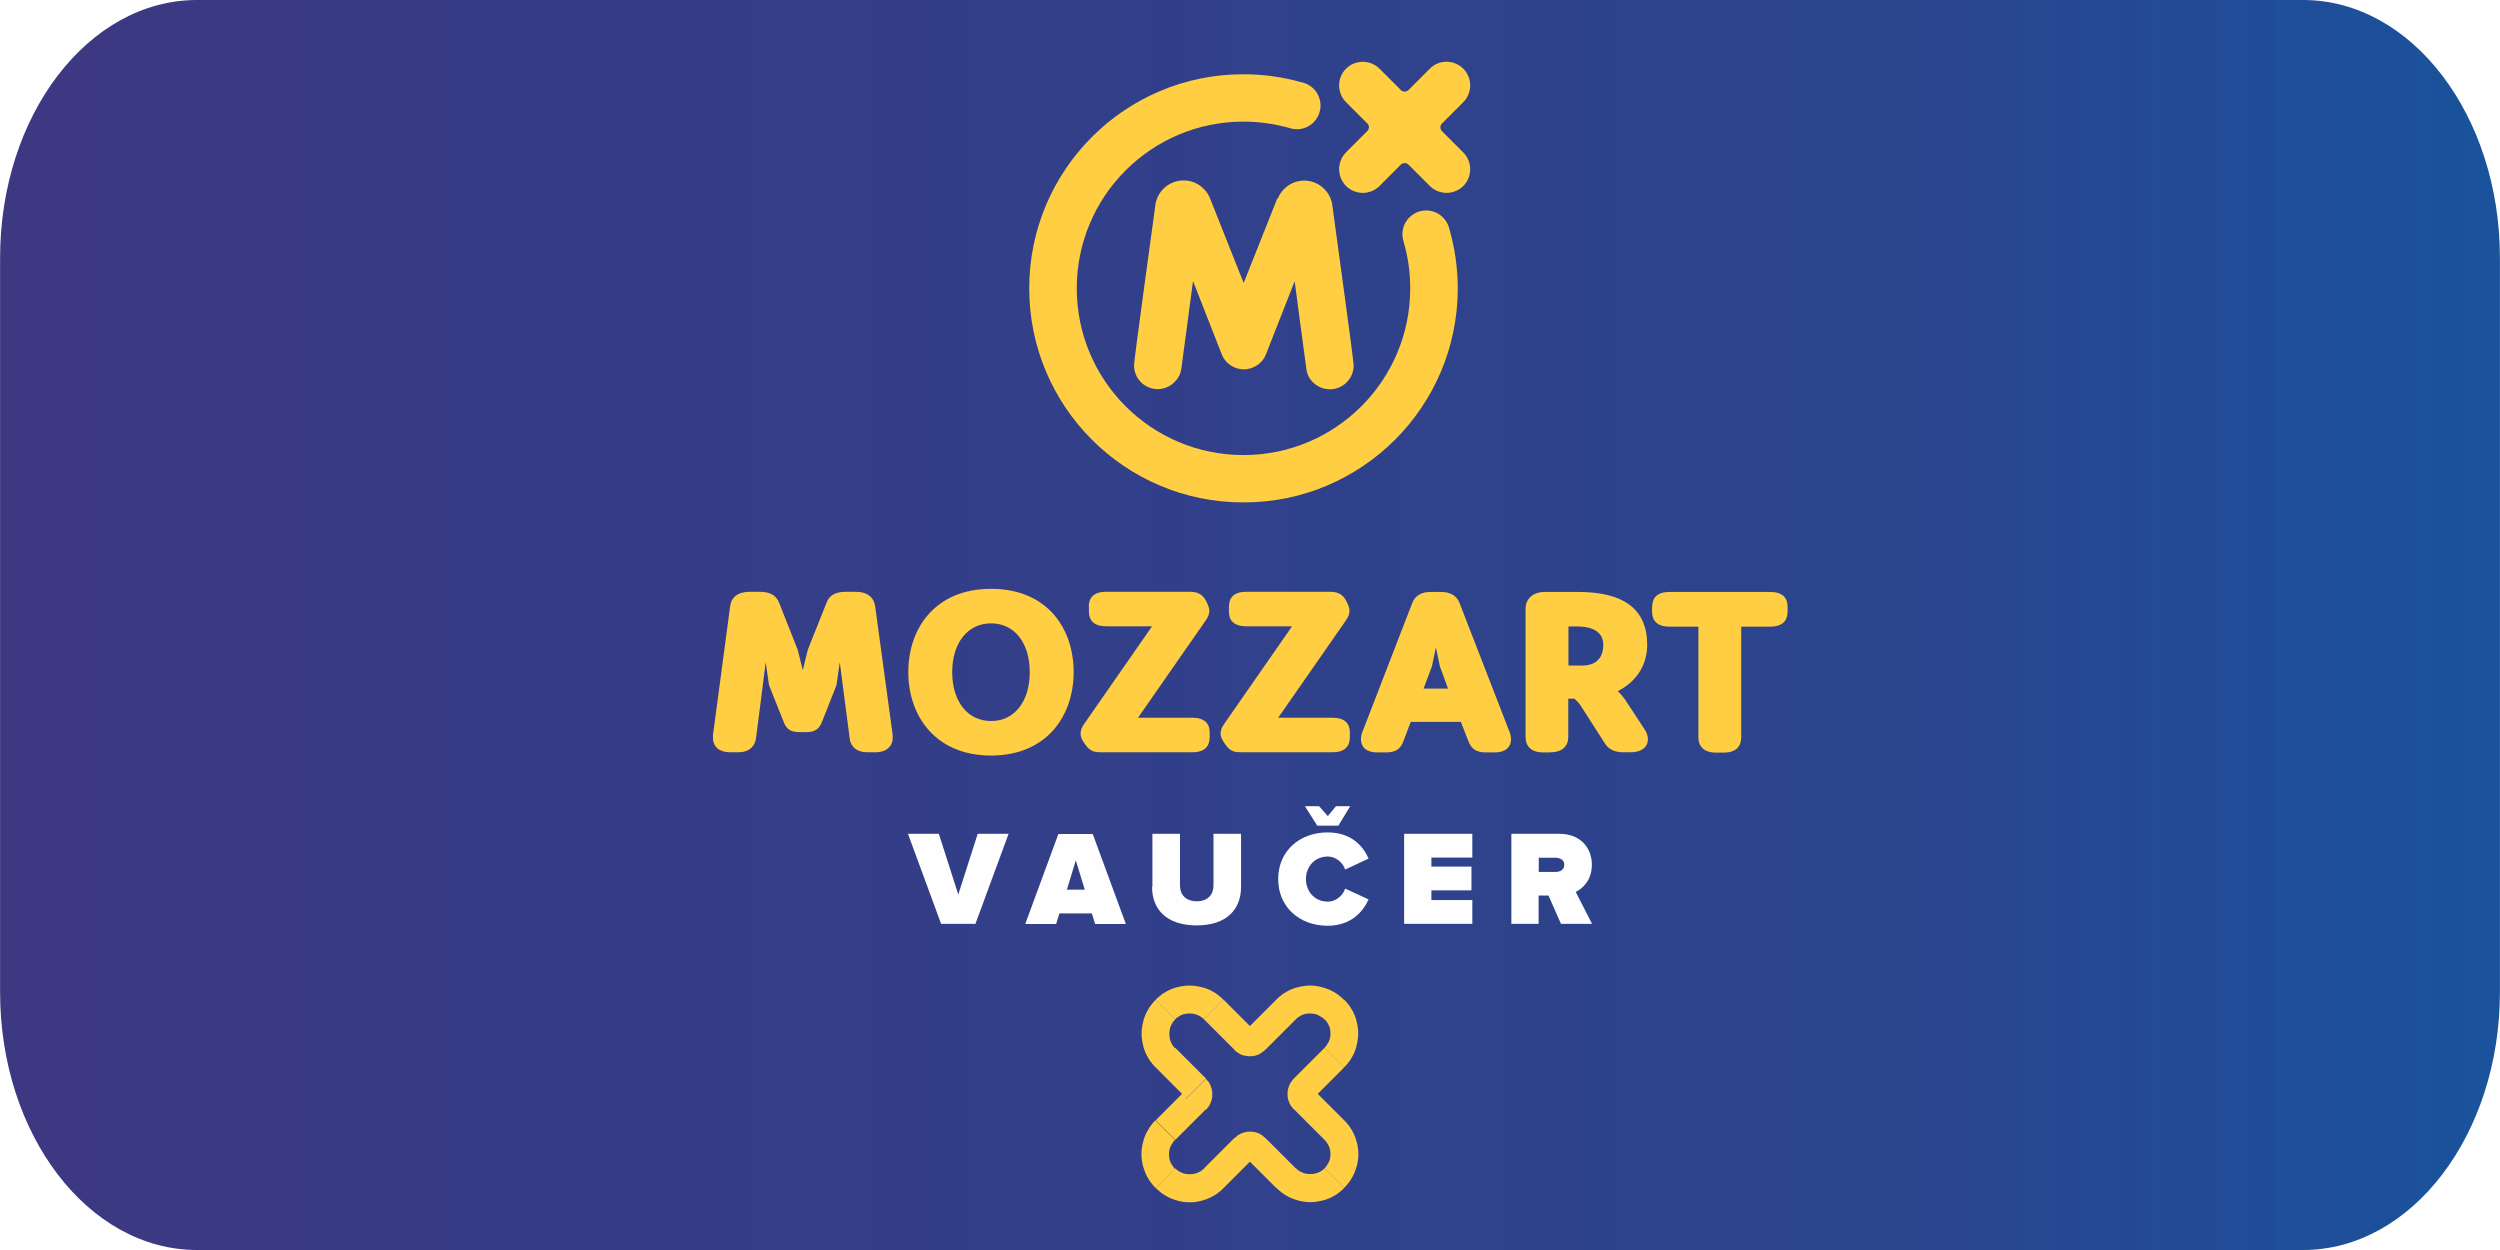
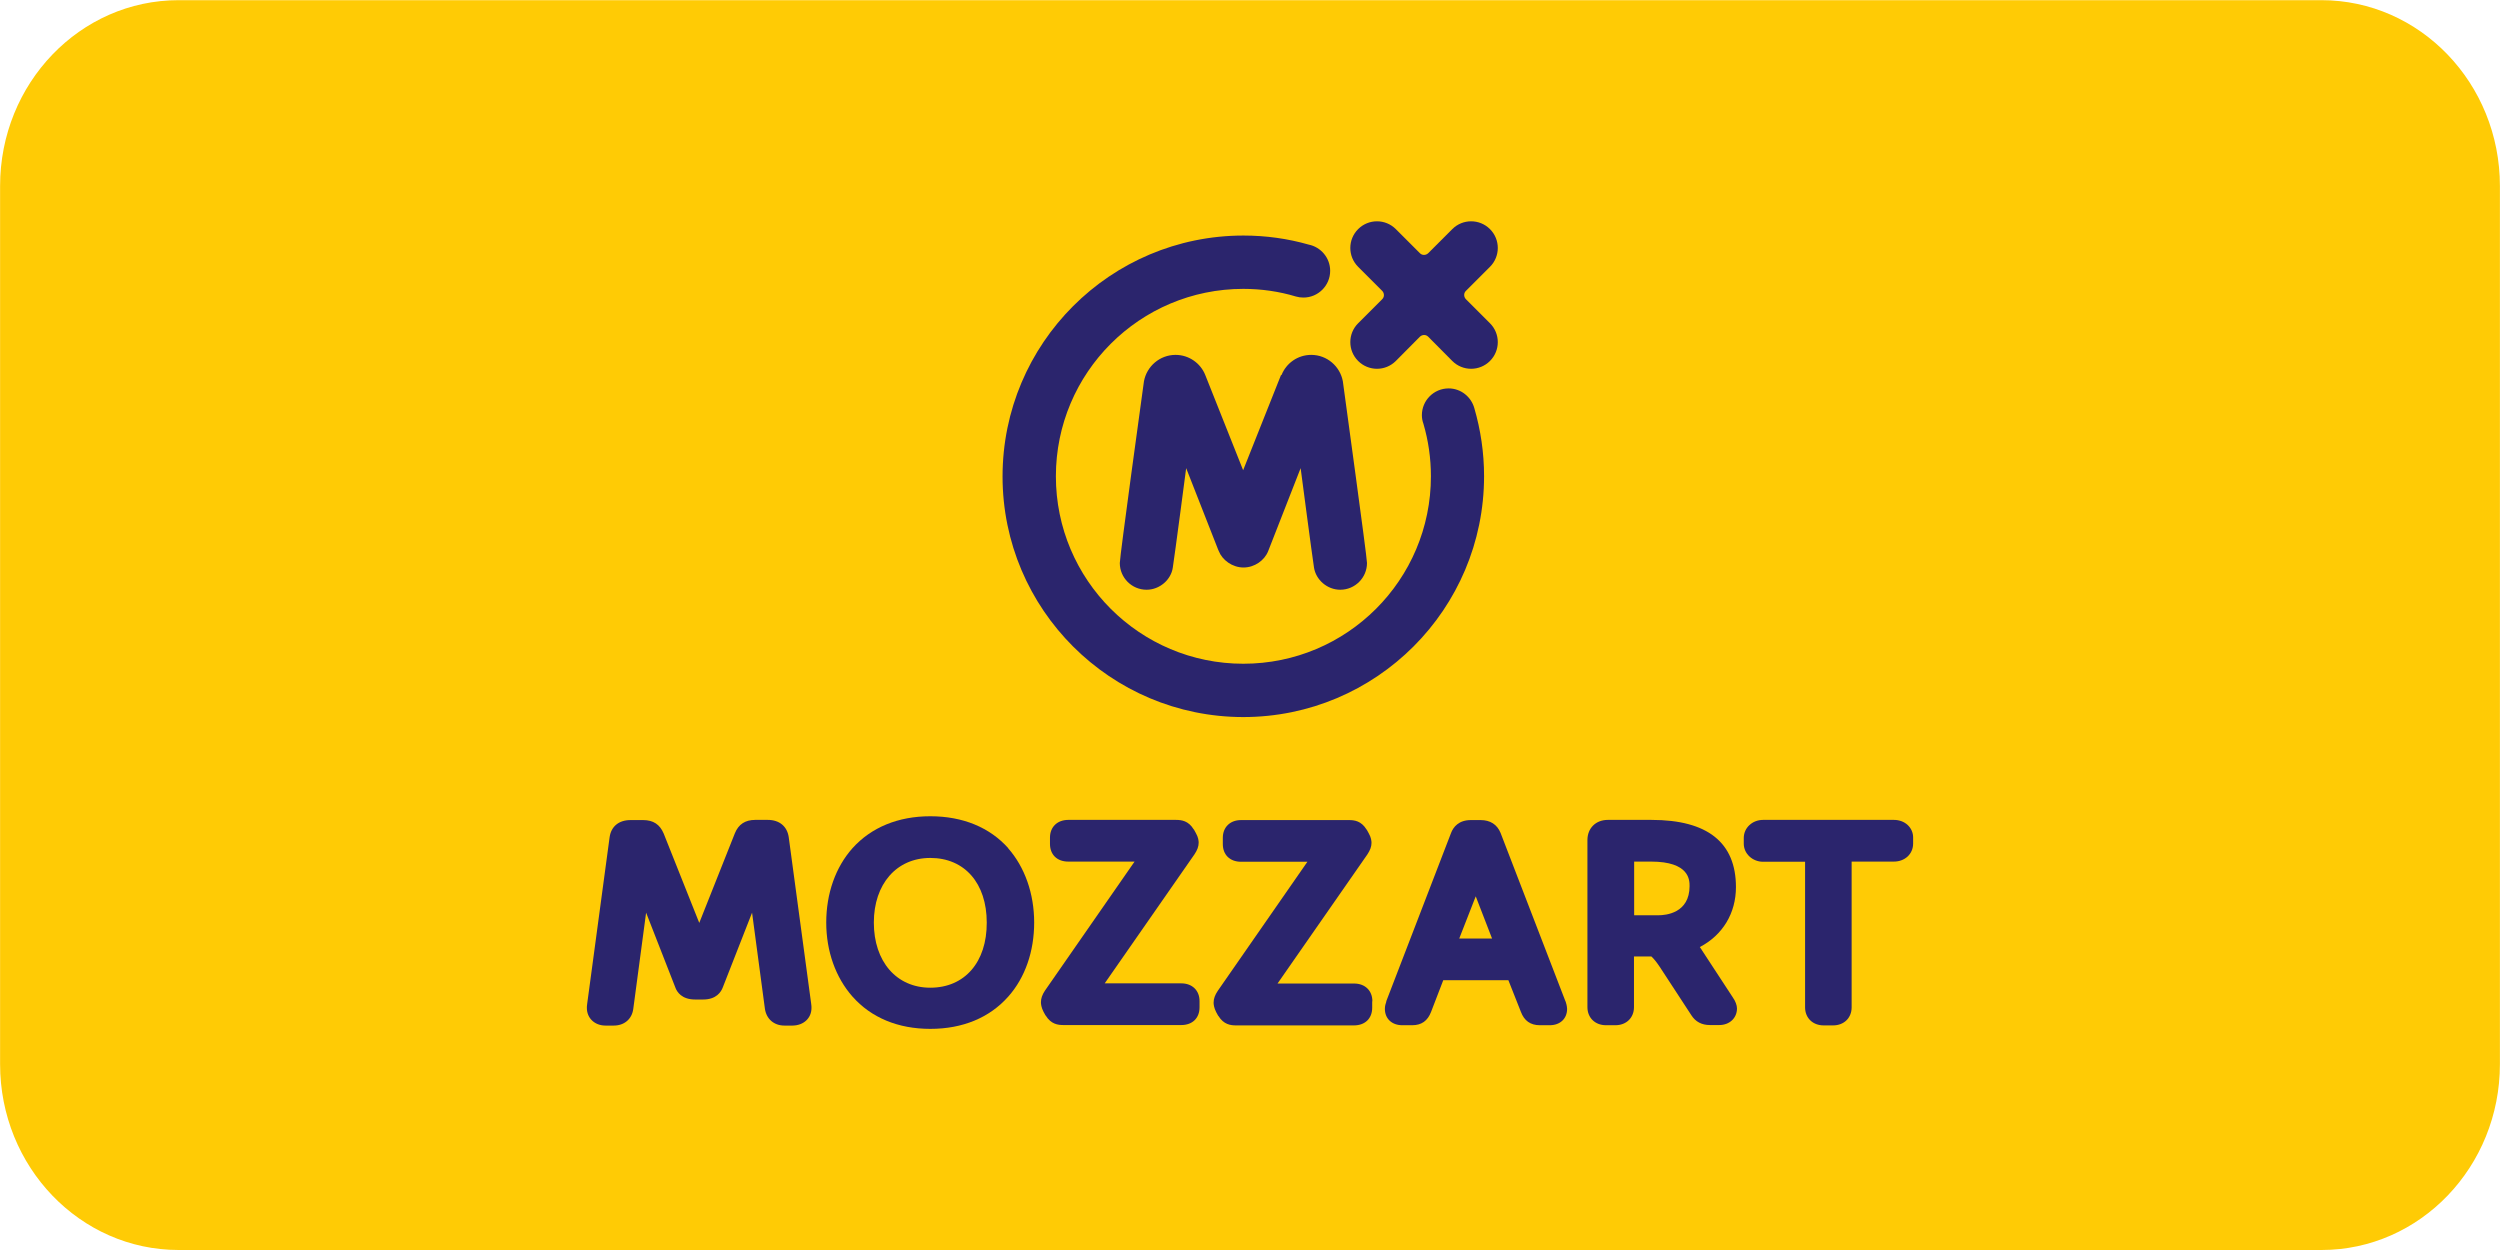
- <svg xmlns="http://www.w3.org/2000/svg" xml:space="preserve" width="60mm" height="30mm" version="1.1" style="shape-rendering:geometricPrecision; text-rendering:geometricPrecision; image-rendering:optimizeQuality; fill-rule:evenodd; clip-rule:evenodd" viewBox="0 0 144.09 72.05">
+ <svg xmlns="http://www.w3.org/2000/svg" xml:space="preserve" width="60mm" height="30mm" version="1.1" style="shape-rendering:geometricPrecision; text-rendering:geometricPrecision; image-rendering:optimizeQuality; fill-rule:evenodd; clip-rule:evenodd" viewBox="0 0 143.91 71.96">
  <defs>
    <style type="text/css">
   
-     .fil2 {fill:#FEFEFE;fill-rule:nonzero}
-     .fil1 {fill:#FFCE42;fill-rule:nonzero}
-     .fil0 {fill:url(#id0)}
+     .fil1 {fill:#2B256D;fill-rule:nonzero}
+     .fil0 {fill:#FFCB05;fill-rule:nonzero}
   
  </style>
-     <linearGradient id="id0" gradientUnits="userSpaceOnUse" x1="-0" y1="36.02" x2="144.09" y2="36.02">
-       <stop offset="0" style="stop-opacity:1; stop-color:#3D3882" />
-       <stop offset="0.769" style="stop-opacity:0.965; stop-color:#233E8B" />
-       <stop offset="1" style="stop-opacity:0.929; stop-color:#084595" />
-     </linearGradient>
  </defs>
  <g id="Layer_x0020_1">
-     <g id="_2634642332176">
-       <rect class="fil0" width="144.09" height="72.05" rx="11.35" ry="14.86" />
+     <g id="_2620574647008">
+       <path class="fil0" d="M133.64 71.96l-123.36 0c-5.68,0 -10.28,-4.79 -10.28,-10.7l0 -50.55c0,-5.91 4.6,-10.7 10.28,-10.7l123.35 0c5.68,0 10.28,4.79 10.28,10.7l0 50.55c0,5.91 -4.6,10.7 -10.27,10.7z" />
      <g>
+         <path class="fil1" d="M73.74 21.59c-0.2,0.51 -2.18,5.48 -2.18,5.48 0,0 -1.98,-4.98 -2.18,-5.48 -0.27,-0.68 -0.94,-1.16 -1.71,-1.16 -0.91,0 -1.66,0.66 -1.82,1.52 -0.11,0.78 -1.39,10.09 -1.39,10.46 0,0.85 0.69,1.54 1.54,1.54 0.76,0 1.41,-0.58 1.51,-1.27 0.11,-0.69 0.77,-5.73 0.77,-5.73 0,0 1.57,4 1.84,4.69 0.02,0.04 0.04,0.09 0.04,0.09 0.2,0.51 0.78,0.94 1.42,0.94 0.64,0 1.21,-0.41 1.42,-0.94 0.12,-0.31 1.87,-4.78 1.87,-4.78 0,0 0.66,5.03 0.77,5.73 0.11,0.69 0.75,1.27 1.51,1.27 0.85,0 1.54,-0.69 1.54,-1.54 0,-0.36 -1.29,-9.67 -1.39,-10.46 -0.16,-0.86 -0.91,-1.52 -1.82,-1.52 -0.78,0 -1.44,0.48 -1.71,1.16z" />
+         <path class="fil1" d="M71.56 41.28c7.66,0 13.87,-6.21 13.87,-13.87 0,-1.36 -0.2,-2.67 -0.56,-3.91 -0.18,-0.65 -0.77,-1.14 -1.48,-1.14 -0.85,0 -1.54,0.69 -1.54,1.54 0,0.17 0.03,0.34 0.09,0.5 0.28,0.96 0.43,1.97 0.43,3.02 0,5.96 -4.83,10.79 -10.8,10.79 -5.96,0 -10.79,-4.83 -10.79,-10.79 0,-5.96 4.83,-10.79 10.79,-10.79 1.05,0 2.07,0.15 3.03,0.44l0 0c0.14,0.04 0.28,0.06 0.43,0.06 0.85,0 1.54,-0.69 1.54,-1.54 0,-0.75 -0.54,-1.37 -1.24,-1.51 -1.19,-0.34 -2.45,-0.52 -3.75,-0.52 -7.66,0 -13.87,6.21 -13.87,13.87 -0,7.64 6.21,13.85 13.87,13.85z" />
+         <path class="fil1" d="M79.56 16.74c0.14,0.14 0.14,0.36 0,0.49l-1.38 1.38c-0.6,0.6 -0.6,1.57 0,2.17 0.6,0.6 1.57,0.6 2.17,0l1.38 -1.39c0.14,-0.14 0.36,-0.14 0.49,0l1.38 1.39c0.6,0.6 1.57,0.6 2.17,0 0.6,-0.6 0.6,-1.57 0,-2.17l-1.38 -1.38c-0.14,-0.14 -0.14,-0.36 0,-0.49l1.38 -1.38c0.6,-0.6 0.6,-1.57 0,-2.17 -0.6,-0.6 -1.57,-0.6 -2.17,0l-1.38 1.38c-0.14,0.14 -0.36,0.14 -0.49,0l-1.38 -1.38c-0.6,-0.6 -1.57,-0.6 -2.17,0 -0.6,0.6 -0.6,1.57 0,2.17l1.38 1.38z" />
+         <path class="fil1" d="M46.71 58.02c0,-0.05 0,-0.14 -0.02,-0.26l-1.29 -9.57c-0.09,-0.62 -0.54,-0.99 -1.2,-0.99l-0.73 0c-0.57,0 -0.96,0.25 -1.17,0.77l-2.05 5.16 -2.05 -5.15c-0.22,-0.52 -0.6,-0.77 -1.18,-0.77l-0.73 0c-0.66,0 -1.11,0.36 -1.2,0.98l-1.29 9.58c-0.02,0.12 -0.02,0.2 -0.02,0.26 0,0.58 0.45,1.01 1.07,1.01l0.48 0c0.6,0 1.04,-0.37 1.12,-0.95l0.74 -5.55 1.68 4.3c0.09,0.26 0.37,0.7 1.14,0.7l0.46 0c0.77,0 1.04,-0.44 1.14,-0.71l1.68 -4.29 0.74 5.54c0.09,0.59 0.53,0.96 1.12,0.96l0.48 0c0.63,-0.01 1.08,-0.43 1.08,-1.01z" />
        <g>
-           <path class="fil1" d="M73.62 11.43c-0.18,0.45 -1.94,4.88 -1.94,4.88 0,0 -1.76,-4.43 -1.94,-4.88 -0.24,-0.6 -0.83,-1.03 -1.52,-1.03 -0.81,0 -1.48,0.58 -1.62,1.35 -0.09,0.69 -1.24,8.98 -1.24,9.31 0,0.76 0.61,1.37 1.37,1.37 0.67,0 1.25,-0.52 1.35,-1.13 0.09,-0.62 0.68,-5.1 0.68,-5.1 0,0 1.4,3.57 1.64,4.18 0.02,0.04 0.03,0.08 0.03,0.08 0.18,0.46 0.69,0.83 1.26,0.83 0.57,0 1.08,-0.37 1.26,-0.83 0.11,-0.28 1.67,-4.25 1.67,-4.25 0,0 0.59,4.49 0.68,5.1 0.09,0.62 0.67,1.13 1.35,1.13 0.75,0 1.37,-0.61 1.37,-1.37 0,-0.33 -1.15,-8.61 -1.24,-9.31 -0.14,-0.77 -0.81,-1.35 -1.61,-1.35 -0.69,0 -1.28,0.43 -1.52,1.03z" />
-           <path class="fil1" d="M72.94 20.45l0.03 -0.09c-0.02,0.05 -0.03,0.09 -0.03,0.09z" />
-           <path class="fil1" d="M71.68 28.96c6.82,0 12.34,-5.53 12.34,-12.34 0,-1.21 -0.18,-2.38 -0.5,-3.48 -0.16,-0.58 -0.69,-1.01 -1.32,-1.01 -0.75,0 -1.37,0.61 -1.37,1.37 0,0.15 0.03,0.3 0.07,0.44 0.25,0.85 0.38,1.75 0.38,2.68 0,5.31 -4.3,9.61 -9.61,9.61 -5.31,0 -9.61,-4.3 -9.61,-9.61 0,-5.31 4.3,-9.61 9.61,-9.61 0.94,0 1.84,0.14 2.69,0.38l0 -0c0.12,0.04 0.25,0.06 0.38,0.06 0.76,0 1.37,-0.61 1.37,-1.37 0,-0.67 -0.48,-1.22 -1.11,-1.34 -1.06,-0.3 -2.18,-0.46 -3.34,-0.46 -6.82,0 -12.34,5.53 -12.34,12.34 0,6.82 5.53,12.34 12.34,12.34z" />
-           <path class="fil1" d="M78.81 7.11c0.12,0.12 0.12,0.32 0,0.44l-1.23 1.23c-0.53,0.54 -0.53,1.4 0,1.94 0.53,0.53 1.4,0.53 1.93,0l1.23 -1.23c0.12,-0.12 0.32,-0.12 0.44,0l1.23 1.23c0.53,0.53 1.4,0.53 1.93,0 0.53,-0.53 0.53,-1.4 0,-1.93l-1.23 -1.23c-0.12,-0.12 -0.12,-0.32 0,-0.44l1.23 -1.23c0.53,-0.53 0.53,-1.4 -0,-1.93 -0.53,-0.53 -1.4,-0.54 -1.93,-0l-1.23 1.23c-0.12,0.12 -0.32,0.12 -0.44,0l-1.23 -1.23c-0.53,-0.53 -1.4,-0.53 -1.93,0 -0.53,0.53 -0.53,1.4 0,1.93l1.23 1.23z" />
-           <path class="fil1" d="M46.26 38.67l0.3 -1.23 1.07 -2.68c0.13,-0.36 0.4,-0.65 1.13,-0.65l0.54 0c0.72,0 1.07,0.34 1.14,0.84l1 7.35c0.01,0.05 0.01,0.15 0.01,0.21 0,0.57 -0.43,0.85 -0.98,0.85l-0.48 0c-0.72,0 -0.98,-0.43 -1.02,-0.8l-0.57 -4.39 -0.19 1.32 -0.84 2.13c-0.17,0.41 -0.4,0.58 -0.92,0.58l-0.36 0c-0.53,0 -0.76,-0.17 -0.92,-0.58l-0.85 -2.13 -0.19 -1.32c-0.15,1.15 -0.4,3.22 -0.56,4.39 -0.05,0.37 -0.31,0.8 -1.02,0.8l-0.49 0c-0.56,0 -0.97,-0.28 -0.97,-0.85 0,-0.05 0,-0.16 0.01,-0.21l0.98 -7.35c0.06,-0.51 0.43,-0.84 1.14,-0.84l0.56 0c0.71,0 0.98,0.28 1.13,0.65l1.06 2.68 0.31 1.23z" />
-           <path class="fil1" d="M54.88 38.74c0,1.68 0.88,2.82 2.24,2.82 1.36,0 2.23,-1.14 2.23,-2.82 0,-1.67 -0.87,-2.81 -2.23,-2.81 -1.36,0 -2.24,1.14 -2.24,2.81zm7 0c0,2.54 -1.57,4.81 -4.76,4.81 -3.2,0 -4.77,-2.28 -4.77,-4.81 0,-2.56 1.58,-4.8 4.77,-4.8 3.2,0 4.76,2.24 4.76,4.8z" />
-           <path class="fil1" d="M62.75 34.98c0,-0.52 0.28,-0.87 1,-0.87l4.77 0c0.37,0 0.74,0.04 1,0.54l0.06 0.13c0.1,0.19 0.12,0.35 0.12,0.43 0,0.14 -0.05,0.34 -0.22,0.57l-3.89 5.59 3.13 0c0.71,0 1,0.34 1,0.84l0 0.28c0,0.52 -0.28,0.87 -1,0.87l-5.29 0c-0.3,0 -0.59,-0.03 -0.87,-0.43l-0.13 -0.19c-0.14,-0.21 -0.15,-0.39 -0.15,-0.45 0,-0.16 0.05,-0.35 0.21,-0.57l3.91 -5.62 -2.64 0c-0.71,0 -1,-0.34 -1,-0.84l0 -0.28z" />
-           <path class="fil1" d="M70.83 34.98c0,-0.52 0.28,-0.87 1,-0.87l4.77 0c0.37,0 0.74,0.04 1,0.54l0.06 0.13c0.1,0.19 0.12,0.35 0.12,0.43 0,0.14 -0.05,0.34 -0.22,0.57l-3.89 5.59 3.13 0c0.71,0 1,0.34 1,0.84l0 0.28c0,0.52 -0.28,0.87 -1,0.87l-5.29 0c-0.3,0 -0.6,-0.03 -0.87,-0.43l-0.13 -0.19c-0.14,-0.21 -0.16,-0.39 -0.16,-0.45 0,-0.16 0.05,-0.35 0.21,-0.57l3.91 -5.62 -2.64 0c-0.71,0 -1,-0.34 -1,-0.84l0 -0.28z" />
-           <path class="fil1" d="M82.05 39.69l1.41 0 -0.47 -1.28 -0.23 -1.09 -0.23 1.09 -0.48 1.28zm-0.65 -4.94c0.17,-0.43 0.53,-0.63 1.05,-0.63l0.62 0c0.52,0 0.88,0.21 1.05,0.63l2.89 7.45c0.05,0.12 0.08,0.29 0.08,0.39 0,0.53 -0.38,0.78 -0.94,0.78l-0.51 0c-0.63,0 -0.85,-0.27 -1,-0.63l-0.44 -1.13 -2.89 0 -0.43 1.13c-0.14,0.36 -0.36,0.63 -1,0.63l-0.5 0c-0.57,0 -0.94,-0.25 -0.94,-0.78 0,-0.1 0.03,-0.27 0.08,-0.39l2.88 -7.45z" />
-           <path class="fil1" d="M90.4 36.11l0 2.25 0.85 0c0.21,0 1.16,-0.04 1.16,-1.2 0,-0.67 -0.53,-1.05 -1.5,-1.05l-0.52 0zm-1.02 7.26l-0.45 0c-0.67,0 -1,-0.36 -1,-0.88l0 -7.4c0,-0.56 0.4,-0.97 1.1,-0.97l1.94 0c2.59,0 3.97,0.97 3.97,3.05 0,1.23 -0.69,2.16 -1.7,2.67 0.17,0.15 0.3,0.31 0.4,0.45l1.13 1.72c0.13,0.19 0.21,0.39 0.21,0.59 0,0.49 -0.4,0.76 -0.97,0.76l-0.48 0c-0.52,0 -0.85,-0.23 -1.01,-0.48l-1.36 -2.12c-0.14,-0.23 -0.28,-0.38 -0.43,-0.49l-0.34 0 0 2.21c0,0.52 -0.34,0.88 -1.02,0.88z" />
-           <path class="fil1" d="M95.23 34.96c0,-0.5 0.28,-0.84 1,-0.84l5.8 0c0.71,0 1,0.34 1,0.84l0 0.29c0,0.52 -0.28,0.87 -1,0.87l-1.67 0 0 6.38c0,0.52 -0.31,0.88 -1,0.88l-0.47 0c-0.67,0 -1,-0.36 -1,-0.88l0 -6.38 -1.67 0c-0.71,0 -1,-0.35 -1,-0.87l0 -0.29z" />
-           <polygon class="fil2" points="54.24,53.25 52.33,48.06 54.11,48.06 55.23,51.56 56.35,48.06 58.13,48.06 56.22,53.25 " />
-           <path class="fil2" d="M62 49.61l-0.51 1.67 1.03 0 -0.51 -1.67zm1.12 3.65l-0.19 -0.61 -1.87 0 -0.19 0.61 -1.78 0 1.91 -5.19 1.98 0 1.91 5.19 -1.78 0z" />
-           <path class="fil2" d="M66.42 51.12l0 -3.06 1.59 0 0 3c0,0.5 0.33,0.89 0.97,0.89 0.64,0 0.96,-0.4 0.96,-0.89l0 -3 1.59 0 0 3.05c0,1.29 -0.81,2.23 -2.56,2.23 -1.75,0 -2.57,-0.94 -2.57,-2.22z" />
-           <path class="fil2" d="M75.92 47.59l-0.71 -1.12 0.82 0 0.5 0.57 0.47 -0.57 0.82 0 -0.68 1.12 -1.21 0zm-2.25 3.07c0,-1.6 1.23,-2.68 2.85,-2.68 1.36,0 2.05,0.79 2.36,1.51l-1.35 0.63c-0.13,-0.4 -0.54,-0.75 -1,-0.75 -0.75,0 -1.26,0.58 -1.26,1.3 0,0.72 0.51,1.3 1.26,1.3 0.47,0 0.87,-0.35 1,-0.75l1.35 0.62c-0.3,0.69 -1,1.52 -2.36,1.52 -1.63,0 -2.85,-1.09 -2.85,-2.68z" />
-           <polygon class="fil2" points="80.93,53.25 80.93,48.06 84.86,48.06 84.86,49.43 82.5,49.43 82.5,49.95 84.81,49.95 84.81,51.32 82.5,51.32 82.5,51.88 84.86,51.88 84.86,53.25 " />
-           <path class="fil2" d="M90.16 49.84c0,-0.28 -0.25,-0.4 -0.51,-0.4l-0.96 0 0 0.82 0.96 0c0.26,0 0.51,-0.12 0.51,-0.41zm-0.19 3.41l-0.72 -1.63 -0.57 0 0 1.63 -1.57 0 0 -5.19 2.77 0c1.21,0 1.87,0.81 1.87,1.78 0,0.89 -0.52,1.37 -0.93,1.57l0.94 1.84 -1.79 0z" />
-           <g>
-             <path class="fil1" d="M69.51 63.93l-1.13 -1.13 0 -0 -0.01 0.01 -0.01 0.01 -0.01 0.01 -0.01 0.02 -0.01 0.02 -0.01 0.01 -0.01 0.02 -0.01 0.02 -0.01 0.02 -0 0.01 -0.01 0.02 -0 0.02 -0 0.01 -0 0.02 -0 0.02 -0 0.01 0 0.02 0 0.02 0 0.01 0 0.02 0 0.02 0 0.02 0.01 0.02 0.01 0.02 0.01 0.02 0.01 0.02 0.01 0.01 0.01 0.02 0.01 0.02 0.01 0.01 0.01 0.01 0.01 0.01 1.13 -1.13 0.04 0.05 0.04 0.04 0.04 0.05 0.04 0.05 0.03 0.05 0.03 0.05 0.03 0.06 0.02 0.06 0.02 0.06 0.02 0.06 0.02 0.06 0.01 0.06 0.01 0.06 0.01 0.06 0 0.06 0 0.06 -0 0.06 -0 0.06 -0.01 0.06 -0.01 0.06 -0.01 0.06 -0.02 0.06 -0.02 0.06 -0.02 0.06 -0.03 0.06 -0.03 0.06 -0.03 0.05 -0.03 0.05 -0.04 0.05 -0.04 0.05 -0.04 0.05 -0.04 0.05 0 -0zm-1.13 -1.13l0 -0 0 -0 -0 0zm-1.77 1.77l1.77 -1.77 1.13 1.13 -1.77 1.77 -1.13 -1.13zm1.13 2.78l-1.13 1.13 -0 -0 -0.1 -0.1 -0.09 -0.11 -0.09 -0.11 -0.08 -0.11 -0.07 -0.12 -0.07 -0.12 -0.06 -0.12 -0.05 -0.12 -0.05 -0.13 -0.04 -0.13 -0.04 -0.13 -0.03 -0.13 -0.02 -0.13 -0.02 -0.13 -0.01 -0.13 -0 -0.13 0 -0.13 0.01 -0.13 0.02 -0.13 0.02 -0.13 0.03 -0.13 0.03 -0.13 0.04 -0.13 0.05 -0.13 0.05 -0.12 0.06 -0.12 0.07 -0.12 0.07 -0.12 0.08 -0.11 0.08 -0.11 0.09 -0.11 0.1 -0.1 1.13 1.13 -0.04 0.04 -0.04 0.05 -0.04 0.05 -0.03 0.05 -0.03 0.05 -0.03 0.05 -0.03 0.05 -0.02 0.05 -0.02 0.05 -0.02 0.05 -0.01 0.05 -0.01 0.05 -0.01 0.06 -0.01 0.06 -0 0.06 -0 0.06 0 0.06 0 0.06 0.01 0.06 0.01 0.06 0.01 0.05 0.01 0.05 0.02 0.05 0.02 0.05 0.02 0.05 0.03 0.05 0.03 0.05 0.03 0.05 0.03 0.05 0.04 0.05 0.04 0.05 0.04 0.04 -0 -0zm-1.13 1.13l-0 -0 0 0 0 0zm2.78 -1.13l1.13 1.13 -0 0 -0.1 0.1 -0.11 0.09 -0.11 0.09 -0.11 0.08 -0.12 0.07 -0.12 0.07 -0.12 0.06 -0.12 0.05 -0.13 0.05 -0.13 0.04 -0.13 0.04 -0.13 0.03 -0.13 0.02 -0.13 0.02 -0.13 0.01 -0.13 0 -0.13 -0 -0.13 -0.01 -0.13 -0.02 -0.13 -0.02 -0.13 -0.03 -0.13 -0.04 -0.13 -0.04 -0.13 -0.05 -0.12 -0.05 -0.12 -0.06 -0.12 -0.07 -0.12 -0.07 -0.11 -0.08 -0.11 -0.09 -0.11 -0.09 -0.1 -0.1 1.13 -1.13 0.04 0.04 0.04 0.04 0.05 0.04 0.05 0.03 0.05 0.03 0.05 0.03 0.05 0.02 0.05 0.02 0.05 0.02 0.05 0.02 0.05 0.01 0.05 0.01 0.06 0.01 0.06 0.01 0.06 0 0.06 0 0.06 -0 0.06 -0 0.06 -0.01 0.06 -0.01 0.05 -0.01 0.05 -0.01 0.05 -0.02 0.05 -0.02 0.05 -0.02 0.05 -0.02 0.05 -0.03 0.05 -0.03 0.05 -0.03 0.05 -0.04 0.05 -0.04 0.04 -0.04 -0 0zm2.9 -0.64l-1.77 1.77 -1.13 -1.13 1.77 -1.77 0 0 1.13 1.13zm0.63 -1.13l-1.13 1.13 -0 -0 0.01 0.01 0.01 0.01 0.01 0.01 0.02 0.01 0.02 0.01 0.02 0.01 0.01 0.01 0.01 0.01 0.02 0.01 0.02 0.01 0.02 0.01 0.01 0 0.02 0 0.02 0 0.02 0 0.01 0 0.01 -0 0.02 -0 0.02 -0 0.02 -0 0.01 -0 0.02 -0 0.02 -0.01 0.02 -0.01 0.01 -0.01 0.02 -0.01 0.02 -0.01 0.02 -0.01 0.02 -0.01 0.01 -0.01 0.01 -0.01 0.01 -0.01 -1.13 -1.13 0.05 -0.04 0.04 -0.04 0.05 -0.04 0.05 -0.04 0.05 -0.03 0.06 -0.03 0.05 -0.03 0.05 -0.02 0.06 -0.02 0.06 -0.02 0.06 -0.02 0.06 -0.01 0.06 -0.01 0.06 -0.01 0.06 -0 0.06 -0 0.06 0 0.06 0 0.06 0.01 0.06 0.01 0.06 0.01 0.06 0.02 0.06 0.02 0.06 0.02 0.05 0.02 0.05 0.03 0.05 0.03 0.05 0.03 0.05 0.04 0.05 0.04 0.04 0.04 0.05 0.04 -0 -0zm0.64 2.9l-1.77 -1.77 1.13 -1.13 1.77 1.77 -1.13 1.13zm2.78 -1.13l1.13 1.13 0 0 -0.1 0.1 -0.11 0.09 -0.11 0.09 -0.11 0.08 -0.12 0.07 -0.12 0.07 -0.12 0.06 -0.12 0.05 -0.13 0.05 -0.13 0.04 -0.13 0.03 -0.13 0.03 -0.13 0.02 -0.13 0.02 -0.13 0.01 -0.13 0 -0.13 -0 -0.13 -0.01 -0.13 -0.02 -0.13 -0.02 -0.13 -0.03 -0.13 -0.04 -0.13 -0.04 -0.13 -0.05 -0.12 -0.05 -0.12 -0.06 -0.12 -0.07 -0.12 -0.07 -0.11 -0.08 -0.11 -0.09 -0.11 -0.09 -0.1 -0.1 1.13 -1.13 0.04 0.04 0.04 0.04 0.05 0.04 0.05 0.03 0.05 0.03 0.05 0.03 0.05 0.02 0.05 0.02 0.05 0.02 0.05 0.02 0.05 0.01 0.05 0.01 0.06 0.01 0.06 0.01 0.06 0 0.06 0 0.06 -0 0.06 -0 0.06 -0.01 0.06 -0.01 0.05 -0.01 0.05 -0.01 0.05 -0.02 0.05 -0.02 0.05 -0.02 0.05 -0.02 0.05 -0.03 0.05 -0.03 0.05 -0.03 0.05 -0.04 0.04 -0.04 0.04 -0.04 0 0zm-0 -1.65l1.13 -1.13 -0 -0 0.1 0.1 0.09 0.11 0.09 0.11 0.08 0.11 0.07 0.12 0.07 0.12 0.06 0.12 0.05 0.12 0.05 0.13 0.04 0.13 0.04 0.13 0.03 0.13 0.02 0.13 0.02 0.13 0.01 0.13 0 0.13 -0 0.13 -0.01 0.13 -0.02 0.13 -0.02 0.13 -0.03 0.13 -0.04 0.13 -0.04 0.13 -0.05 0.13 -0.05 0.12 -0.06 0.12 -0.07 0.12 -0.07 0.12 -0.08 0.11 -0.09 0.11 -0.09 0.11 -0.1 0.1 -1.13 -1.13 0.04 -0.04 0.04 -0.05 0.04 -0.05 0.03 -0.05 0.03 -0.05 0.03 -0.05 0.03 -0.05 0.02 -0.05 0.02 -0.05 0.02 -0.05 0.01 -0.05 0.01 -0.05 0.01 -0.05 0.01 -0.06 0 -0.06 0 -0.06 -0 -0.06 -0 -0.06 -0.01 -0.06 -0.01 -0.05 -0.01 -0.05 -0.01 -0.05 -0.02 -0.05 -0.02 -0.05 -0.02 -0.05 -0.03 -0.05 -0.03 -0.05 -0.03 -0.05 -0.03 -0.05 -0.04 -0.05 -0.04 -0.05 -0.04 -0.04 -0 -0zm-0.64 -2.9l1.77 1.77 -1.13 1.13 -1.77 -1.77 1.13 -1.13 0 0zm-0 -0l0 0 0 0 -0 -0zm-1.13 -0.63l1.13 1.13 -0 0 0.01 -0.01 0.01 -0.01 0.01 -0.01 0.01 -0.02 0.01 -0.02 0.01 -0.02 0.01 -0.01 0.01 -0.01 0.01 -0.02 0.01 -0.02 0.01 -0.02 0 -0.01 0 -0.01 0 -0.02 0 -0.01 0 -0.02 -0 -0.02 -0 -0.01 -0 -0.02 -0 -0.01 -0 -0.01 -0.01 -0.02 -0.01 -0.02 -0.01 -0.02 -0.01 -0.01 -0.01 -0.01 -0.01 -0.02 -0.01 -0.02 -0.01 -0.02 -0.01 -0.01 -0.01 -0.01 -0.01 -0.01 -1.13 1.13 -0.04 -0.05 -0.04 -0.05 -0.04 -0.05 -0.04 -0.05 -0.03 -0.05 -0.03 -0.06 -0.03 -0.05 -0.02 -0.05 -0.02 -0.06 -0.02 -0.06 -0.02 -0.06 -0.01 -0.06 -0.01 -0.06 -0.01 -0.06 -0 -0.06 -0 -0.06 0 -0.06 0 -0.06 0.01 -0.06 0.01 -0.06 0.01 -0.06 0.02 -0.06 0.02 -0.06 0.02 -0.06 0.02 -0.05 0.03 -0.05 0.03 -0.06 0.03 -0.05 0.04 -0.05 0.04 -0.05 0.04 -0.05 0.04 -0.05 -0 0zm1.13 1.13l-0 0 0 0 0 -0zm1.77 -1.77l-1.77 1.77 -1.13 -1.13 1.77 -1.77 1.13 1.13 -0 0zm-1.13 -2.78l1.13 -1.13 -0 -0 0.1 0.1 0.09 0.11 0.09 0.11 0.08 0.11 0.07 0.12 0.07 0.12 0.06 0.12 0.05 0.12 0.05 0.13 0.04 0.13 0.03 0.13 0.03 0.13 0.02 0.13 0.02 0.13 0.01 0.13 0 0.13 -0 0.13 -0.01 0.13 -0.02 0.13 -0.02 0.13 -0.03 0.13 -0.03 0.13 -0.04 0.13 -0.05 0.13 -0.05 0.12 -0.06 0.12 -0.07 0.12 -0.07 0.12 -0.08 0.11 -0.09 0.11 -0.09 0.11 -0.1 0.1 -1.13 -1.13 0.04 -0.04 0.04 -0.05 0.04 -0.05 0.03 -0.05 0.03 -0.05 0.03 -0.05 0.03 -0.05 0.02 -0.05 0.02 -0.05 0.02 -0.05 0.01 -0.05 0.01 -0.05 0.01 -0.06 0.01 -0.05 0 -0.06 0 -0.06 -0 -0.06 -0 -0.06 -0.01 -0.06 -0.01 -0.05 -0.01 -0.06 -0.01 -0.05 -0.02 -0.05 -0.02 -0.05 -0.02 -0.05 -0.03 -0.05 -0.03 -0.05 -0.03 -0.05 -0.03 -0.05 -0.04 -0.05 -0.04 -0.04 -0.04 -0.04 -0 -0zm0 0l-0 -0 -0 -0 0 0zm-1.65 -0l-1.13 -1.13 -0 0 0.1 -0.1 0.11 -0.09 0.11 -0.09 0.11 -0.08 0.12 -0.07 0.12 -0.07 0.12 -0.06 0.12 -0.05 0.13 -0.05 0.13 -0.04 0.13 -0.03 0.13 -0.03 0.13 -0.02 0.13 -0.02 0.13 -0.01 0.13 -0 0.13 0 0.13 0.01 0.13 0.02 0.13 0.02 0.13 0.03 0.13 0.04 0.13 0.04 0.13 0.05 0.12 0.05 0.12 0.06 0.12 0.07 0.12 0.07 0.11 0.08 0.11 0.09 0.11 0.09 0.1 0.1 -1.13 1.13 -0.04 -0.04 -0.05 -0.04 -0.05 -0.04 -0.05 -0.03 -0.05 -0.03 -0.05 -0.03 -0.05 -0.03 -0.05 -0.02 -0.05 -0.02 -0.05 -0.02 -0.05 -0.01 -0.05 -0.01 -0.06 -0.01 -0.06 -0.01 -0.06 -0 -0.06 -0 -0.06 0 -0.06 0 -0.06 0.01 -0.05 0.01 -0.06 0.01 -0.05 0.01 -0.05 0.02 -0.05 0.02 -0.05 0.02 -0.05 0.03 -0.05 0.03 -0.05 0.03 -0.05 0.03 -0.05 0.04 -0.04 0.04 -0.04 0.04 -0 0zm-2.9 0.64l1.77 -1.77 1.13 1.13 -1.77 1.77 -0 0 -1.13 -1.13zm1.13 1.13l-0 0 0 0 0 -0zm-1.76 0l1.13 -1.13 -0 -0 -0.01 -0.01 -0.01 -0.01 -0.01 -0.01 -0.01 -0.01 -0.02 -0.01 -0.01 -0.01 -0.02 -0.01 -0.02 -0.01 -0.02 -0.01 -0.02 -0.01 -0.01 -0 -0.02 -0 -0.02 -0 -0.02 -0 -0.01 -0 -0.02 -0 -0.02 0 -0.01 0 -0.02 0 -0.02 0 -0.02 0 -0.01 0 -0.01 0 -0.02 0.01 -0.02 0.01 -0.01 0.01 -0.01 0.01 -0.02 0.01 -0.02 0.01 -0.01 0.01 -0.01 0.01 -0.01 0.01 1.13 1.13 -0.05 0.04 -0.05 0.04 -0.05 0.04 -0.05 0.04 -0.05 0.03 -0.05 0.03 -0.05 0.03 -0.06 0.03 -0.06 0.02 -0.06 0.02 -0.06 0.02 -0.06 0.01 -0.06 0.01 -0.06 0.01 -0.06 0 -0.06 0 -0.06 -0 -0.05 -0 -0.06 -0.01 -0.06 -0.01 -0.06 -0.01 -0.06 -0.01 -0.06 -0.02 -0.06 -0.02 -0.06 -0.02 -0.05 -0.03 -0.05 -0.03 -0.06 -0.04 -0.05 -0.03 -0.05 -0.04 -0.05 -0.04 -0.05 -0.04 -0 -0zm0 0l0 0 -0 -0 0 0zm-0.64 -2.9l1.77 1.77 -1.13 1.13 -1.77 -1.77 1.13 -1.13zm-2.78 1.13l-1.13 -1.13 0 -0 0.1 -0.1 0.11 -0.09 0.11 -0.09 0.11 -0.08 0.12 -0.07 0.12 -0.07 0.12 -0.06 0.12 -0.05 0.13 -0.05 0.13 -0.04 0.13 -0.03 0.13 -0.03 0.13 -0.02 0.13 -0.02 0.13 -0.01 0.13 -0 0.13 0 0.13 0.01 0.13 0.02 0.13 0.02 0.13 0.03 0.13 0.03 0.13 0.04 0.13 0.05 0.12 0.05 0.12 0.06 0.12 0.07 0.12 0.07 0.11 0.08 0.11 0.09 0.11 0.09 0.1 0.1 -1.13 1.13 -0.04 -0.04 -0.04 -0.04 -0.05 -0.04 -0.05 -0.03 -0.05 -0.03 -0.05 -0.03 -0.05 -0.02 -0.05 -0.02 -0.05 -0.02 -0.05 -0.02 -0.05 -0.01 -0.05 -0.01 -0.06 -0.01 -0.06 -0.01 -0.06 -0 -0.06 -0 -0.06 0 -0.06 0 -0.06 0.01 -0.06 0.01 -0.06 0.01 -0.05 0.01 -0.05 0.02 -0.05 0.02 -0.05 0.02 -0.05 0.03 -0.05 0.03 -0.05 0.03 -0.05 0.03 -0.05 0.04 -0.04 0.04 -0.04 0.04 0 -0zm-0 1.65l-1.13 1.13 0 0 -0.1 -0.1 -0.09 -0.11 -0.09 -0.11 -0.08 -0.11 -0.07 -0.12 -0.07 -0.12 -0.06 -0.12 -0.05 -0.12 -0.05 -0.13 -0.04 -0.13 -0.03 -0.13 -0.03 -0.13 -0.02 -0.13 -0.02 -0.13 -0.01 -0.13 -0 -0.13 0 -0.13 0.01 -0.13 0.02 -0.13 0.02 -0.13 0.03 -0.13 0.03 -0.13 0.04 -0.13 0.05 -0.13 0.05 -0.12 0.06 -0.12 0.07 -0.12 0.07 -0.12 0.08 -0.11 0.09 -0.11 0.09 -0.11 0.1 -0.1 1.13 1.13 -0.04 0.04 -0.04 0.04 -0.04 0.05 -0.03 0.05 -0.03 0.05 -0.03 0.05 -0.03 0.05 -0.02 0.05 -0.02 0.05 -0.02 0.05 -0.01 0.05 -0.01 0.06 -0.01 0.06 -0.01 0.06 -0 0.06 -0 0.06 0 0.06 0 0.06 0.01 0.06 0.01 0.06 0.01 0.06 0.01 0.05 0.02 0.05 0.02 0.05 0.02 0.05 0.02 0.05 0.03 0.05 0.03 0.05 0.03 0.05 0.04 0.05 0.04 0.04 0.04 0.04 0 0zm0.64 2.9l-1.77 -1.77 1.13 -1.13 1.77 1.77 -1.13 1.13 -0 -0zm0 0l-0 -0 -0 -0 0 0z" />
-           </g>
+           <path class="fil1" d="M58.04 48.83c-1.07,-1.2 -2.62,-1.84 -4.49,-1.84 -1.85,0 -3.4,0.64 -4.48,1.84 -0.97,1.09 -1.51,2.6 -1.51,4.28 0,1.65 0.54,3.16 1.51,4.26 1.08,1.22 2.63,1.86 4.48,1.86 1.86,0 3.41,-0.64 4.49,-1.86 0.97,-1.09 1.49,-2.6 1.49,-4.26 0,-1.67 -0.54,-3.19 -1.5,-4.28l0 0zm-4.49 8.03c-1.95,0 -3.25,-1.51 -3.25,-3.75 0,-2.22 1.31,-3.72 3.25,-3.72 1.98,0 3.25,1.46 3.25,3.72 0.01,2.28 -1.27,3.75 -3.25,3.75z" />
        </g>
+         <path class="fil1" d="M59.92 57.7c0,0.1 0.02,0.3 0.15,0.55l0.11 0.2 0.01 0.01 0.01 0.01c0.3,0.49 0.7,0.54 1.01,0.54l6.79 0c0.64,0 1.05,-0.4 1.05,-1.02l0 -0.36c0,-0.61 -0.42,-1.02 -1.05,-1.02l-4.41 0 5.17 -7.43c0.16,-0.24 0.24,-0.45 0.24,-0.67 0,-0.1 -0.02,-0.31 -0.16,-0.55l-0.11 -0.2 -0.01 -0.01 -0.01 -0.01c-0.3,-0.49 -0.7,-0.54 -1.01,-0.54l-6.21 0c-0.63,0 -1.05,0.41 -1.05,1.02l0 0.36c0,0.62 0.41,1.02 1.05,1.02l3.82 0 -5.16 7.43c-0.16,0.24 -0.23,0.45 -0.23,0.67z" />
+         <path class="fil1" d="M79 57.64c0,-0.61 -0.42,-1.02 -1.05,-1.02l-4.41 0 5.17 -7.43c0.16,-0.24 0.24,-0.45 0.24,-0.67 0,-0.1 -0.02,-0.31 -0.16,-0.55l-0.11 -0.2 -0.01 -0.01 -0.01 -0.01c-0.3,-0.49 -0.69,-0.54 -1.01,-0.54l-6.21 0c-0.63,0 -1.05,0.41 -1.05,1.02l0 0.36c0,0.62 0.41,1.02 1.05,1.02l3.82 0 -5.16 7.43c-0.16,0.24 -0.24,0.45 -0.24,0.68 0,0.1 0.02,0.3 0.15,0.55l0.11 0.2 0.01 0.01 0.01 0.01c0.3,0.49 0.7,0.54 1.01,0.54l6.79 0c0.64,0 1.05,-0.4 1.05,-1.02l0 -0.36z" />
+         <path class="fil1" d="M90.11 57.64l0 -0.01 -3.73 -9.68c-0.2,-0.49 -0.6,-0.74 -1.15,-0.74l-0.56 0c-0.7,0 -1.01,0.4 -1.14,0.74l-3.73 9.69 0 0.01 0 0.01 0 0.01c-0.04,0.11 -0.08,0.24 -0.08,0.41 0,0.56 0.4,0.94 1,0.94l0.57 0c0.54,0 0.89,-0.25 1.09,-0.77l0.7 -1.82 3.75 0 0.72 1.82c0.19,0.51 0.55,0.77 1.09,0.77l0.57 0c0.6,0 1,-0.38 1,-0.94 -0.01,-0.2 -0.06,-0.34 -0.09,-0.44l0 0zm-6.11 -3.61l0.95 -2.43 0.94 2.43 -1.9 0z" />
+         <g>
+           <path class="fil1" d="M99.99 58.06c0,-0.19 -0.09,-0.43 -0.24,-0.64l-1.8 -2.75 0 -0.01 -0.01 -0.01c-0.03,-0.04 -0.06,-0.09 -0.09,-0.13 1.32,-0.69 2.08,-1.95 2.08,-3.45 0,-2.57 -1.64,-3.87 -4.86,-3.87l-2.52 0c-0.69,0 -1.17,0.48 -1.17,1.16l0 9.62c0,0.61 0.44,1.04 1.07,1.04l0.54 0c0.63,0 1.07,-0.43 1.07,-1.04l0 -2.92 1 0c0.14,0.13 0.29,0.31 0.49,0.61l1.81 2.77c0.24,0.38 0.6,0.57 1.07,0.57l0.54 0c0.59,0 1.02,-0.4 1.02,-0.96l0 0zm-4.53 -5.37l-1.39 0 0 -3.09 0.97 0c2.22,0 2.22,1.07 2.22,1.41 0,1.56 -1.37,1.68 -1.79,1.68z" />
+         </g>
+         <path class="fil1" d="M109.02 47.2l-7.53 0c-0.62,0 -1.11,0.46 -1.11,1.04l0 0.33c0,0.57 0.5,1.04 1.11,1.04l2.42 0 0 8.38c0,0.61 0.44,1.04 1.07,1.04l0.54 0c0.63,0 1.07,-0.43 1.07,-1.04l0 -8.39 2.43 0c0.64,0 1.11,-0.44 1.11,-1.04l0 -0.33c0.01,-0.58 -0.47,-1.03 -1.1,-1.03z" />
      </g>
    </g>
  </g>
</svg>
